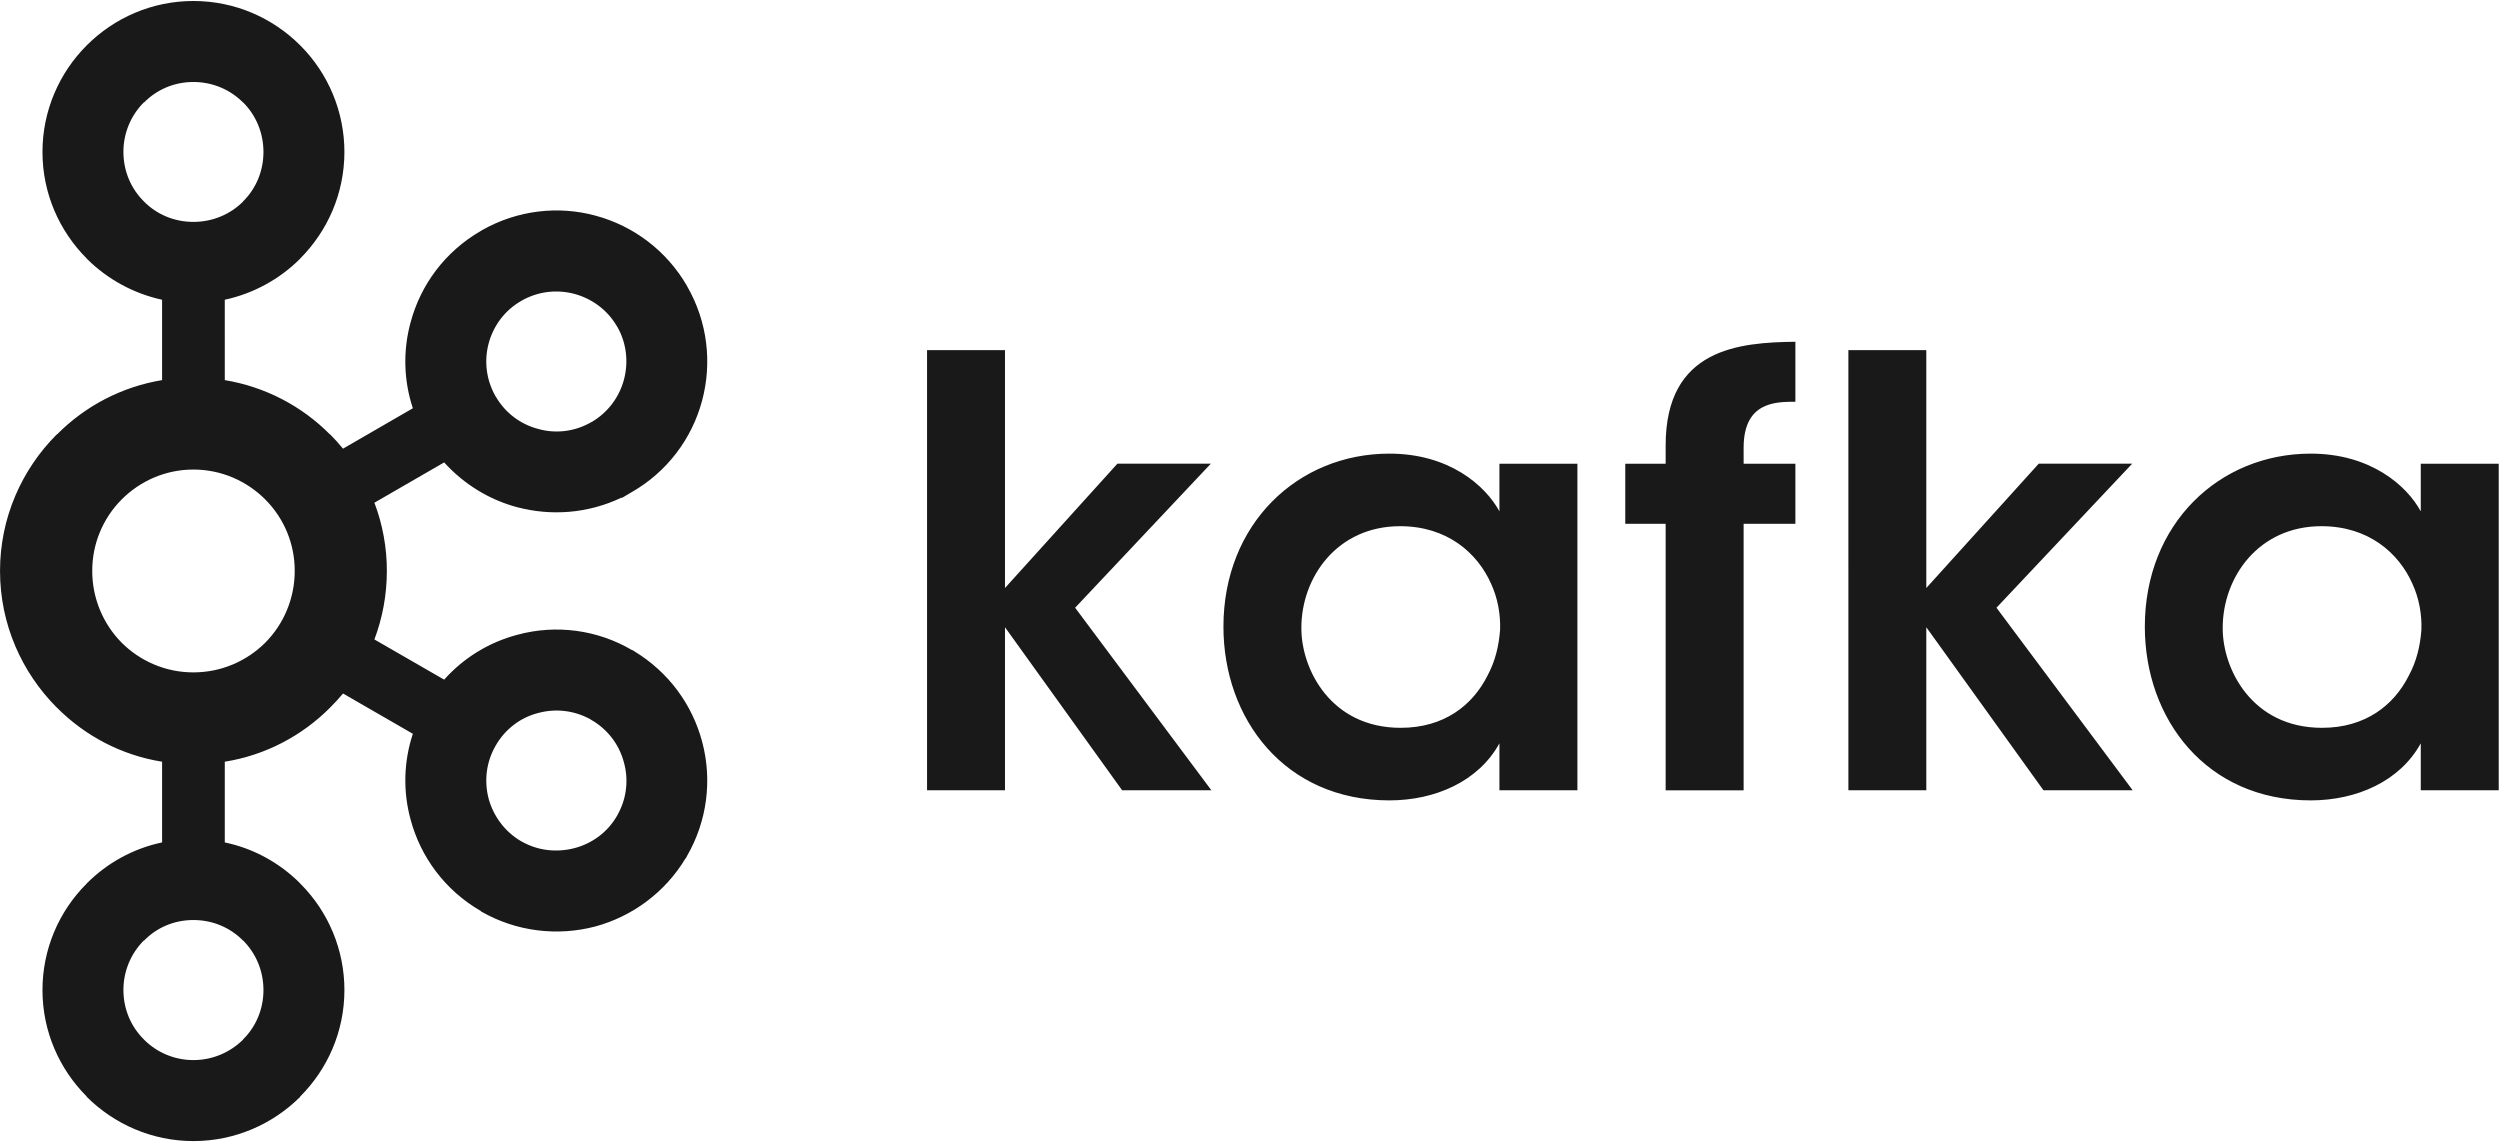
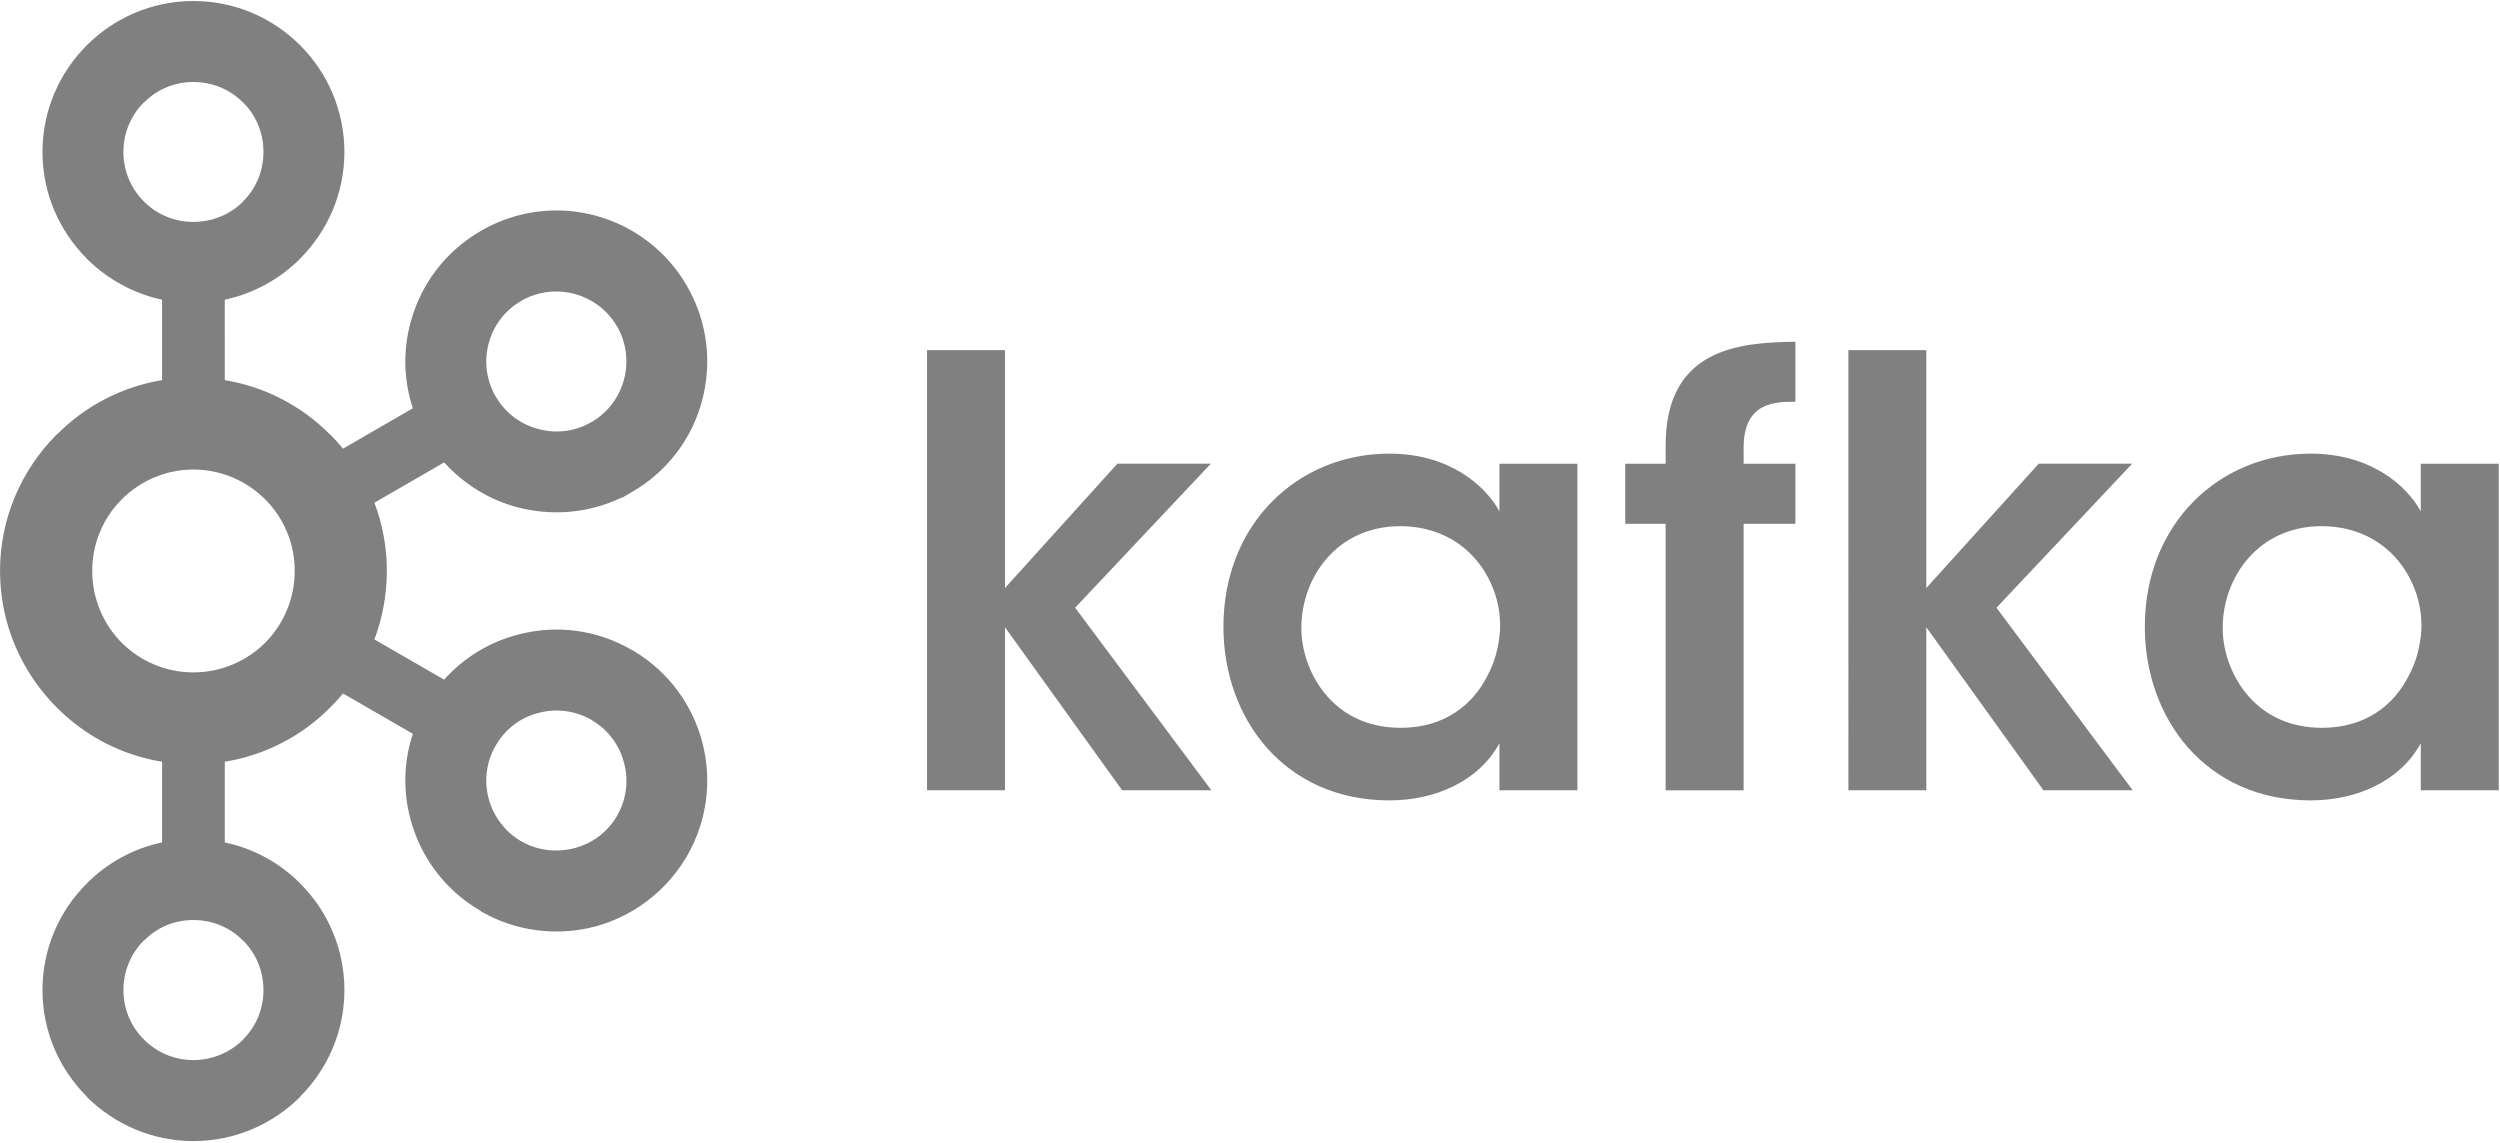
<svg xmlns="http://www.w3.org/2000/svg" width="512" height="234" viewBox="0 0 512 234">
-   <path fill="#1a1919" d="M49.763 20.98c-2.582-2.593-6.165-4.19-10.16-4.19c-3.984 0-7.539 1.597-10.089 4.19h-.065a14.3 14.3 0 0 0-4.172 10.137c0 3.992 1.597 7.562 4.172 10.112l.065.07c2.55 2.57 6.105 4.145 10.09 4.145c3.994 0 7.577-1.575 10.16-4.145l.03-.07c2.585-2.55 4.162-6.12 4.162-10.112c0-3.97-1.577-7.562-4.162-10.137zm-10.16 196.125c3.995 0 7.578-1.627 10.16-4.172l.03-.076c2.586-2.54 4.163-6.133 4.163-10.082c0-3.991-1.577-7.567-4.162-10.154h-.03c-2.583-2.618-6.166-4.2-10.16-4.2c-3.985 0-7.54 1.582-10.09 4.2h-.065a14.32 14.32 0 0 0-4.172 10.154c0 3.95 1.597 7.543 4.172 10.082l.065.076a14.24 14.24 0 0 0 10.09 4.172m78.062-43.41c3.548-.933 6.76-3.21 8.723-6.654l.264-.504c1.745-3.262 2.063-7.034 1.13-10.38a14.15 14.15 0 0 0-6.68-8.716l-.202-.136a14.3 14.3 0 0 0-10.667-1.286c-3.563.89-6.764 3.262-8.715 6.677c-1.976 3.395-2.387 7.296-1.442 10.887c.975 3.533 3.26 6.725 6.677 8.72h.02c3.425 1.969 7.297 2.322 10.892 1.392M54.3 102.265c-3.76-3.75-8.951-6.102-14.695-6.102c-5.737 0-10.912 2.352-14.666 6.103a20.64 20.64 0 0 0-6.048 14.658a20.87 20.87 0 0 0 6.048 14.723c3.754 3.728 8.929 6.058 14.666 6.058c5.744 0 10.934-2.33 14.695-6.058a20.84 20.84 0 0 0 6.058-14.723a20.6 20.6 0 0 0-6.058-14.658m-8.264-24.419a39.4 39.4 0 0 1 21.55 11.133h.043a41 41 0 0 1 2.62 2.906l14.305-8.274a30.4 30.4 0 0 1-.466-17.587c2.038-7.63 6.985-14.46 14.402-18.74l.24-.153c7.337-4.15 15.674-5.014 23.199-2.976a30.88 30.88 0 0 1 18.777 14.417v.023c4.26 7.364 5.123 15.814 3.092 23.421a30.67 30.67 0 0 1-14.402 18.76l-1.954 1.154h-.198c-6.852 3.262-14.387 3.773-21.307 1.95c-5.682-1.504-10.892-4.678-14.974-9.18l-14.285 8.253a39.3 39.3 0 0 1 2.55 13.97c0 4.922-.907 9.671-2.55 14.037l14.285 8.229a30.5 30.5 0 0 1 14.974-9.182a30.5 30.5 0 0 1 23.459 3.107l.473.22v.023c7.134 4.325 11.923 11 13.929 18.54a30.82 30.82 0 0 1-3.092 23.395l-.258.514l-.03-.042c-4.278 7.113-11.022 11.932-18.467 13.97c-7.635 2.014-16.087 1.154-23.461-3.088v-.058c-7.417-4.288-12.364-11.133-14.402-18.748a30.33 30.33 0 0 1 .466-17.559l-14.304-8.254a41 41 0 0 1-2.62 2.861l-.043.045c-5.725 5.745-13.211 9.736-21.551 11.065v16.529c5.942 1.24 11.263 4.212 15.43 8.382l.023.042a30.74 30.74 0 0 1 9.046 21.824c0 8.49-3.46 16.193-9.046 21.782l-.023.088c-5.626 5.586-13.344 9.046-21.861 9.046c-8.473 0-16.21-3.46-21.824-9.046h-.023v-.088c-5.591-5.59-9.059-13.292-9.059-21.782a30.73 30.73 0 0 1 9.06-21.824v-.042h.022c4.164-4.17 9.495-7.141 15.415-8.382v-16.529c-8.337-1.329-15.812-5.32-21.526-11.065l-.06-.045C4.473 137.728.005 127.858.005 116.924c0-10.912 4.468-20.781 11.604-27.945h.06a39.3 39.3 0 0 1 21.526-11.133V61.388a31.26 31.26 0 0 1-15.415-8.402h-.023v-.045c-5.591-5.612-9.059-13.307-9.059-21.824c0-8.473 3.468-16.235 9.06-21.824l.022-.023C23.394 3.661 31.13.204 39.604.204c8.517 0 16.235 3.457 21.861 9.066v.023h.023a30.86 30.86 0 0 1 9.046 21.824c0 8.517-3.46 16.212-9.046 21.824l-.023.045a31.2 31.2 0 0 1-15.43 8.402zm80.353-10.977l-.123-.18c-1.97-3.325-5.12-5.542-8.6-6.497c-3.595-.955-7.467-.554-10.912 1.422h.02c-3.437 1.95-5.737 5.14-6.697 8.715a14.34 14.34 0 0 0 1.442 10.887l.068.088a14.1 14.1 0 0 0 8.647 6.544c3.536 1 7.475.577 10.87-1.399l.183-.088a14.32 14.32 0 0 0 6.496-8.605c.948-3.57.57-7.472-1.394-10.887m63.471 4.833h15.961v48.723l23.018-25.46h19.138l-27.789 29.497l27.905 37.39h-18.276l-23.996-33.398v33.398H189.86zm76.66 56.995c0 8.297 5.967 20.36 20.344 20.36c8.896 0 14.75-4.636 17.787-10.712c1.59-2.948 2.322-6.1 2.568-9.38c.11-3.174-.49-6.474-1.838-9.405c-2.798-6.318-9.01-11.797-18.635-11.797c-12.908 0-20.227 10.466-20.227 20.824zm56.533 33.155h-15.97v-9.623c-4.25 7.782-13.148 11.689-22.533 11.689c-21.446 0-33.99-16.702-33.99-35.574c0-21.07 15.227-35.442 33.99-35.442c12.183 0 19.612 6.457 22.533 11.822v-9.758h15.97zm18.073-54.578h-8.272V94.967h8.272v-3.769c0-19.873 15.112-21.072 26.57-21.205V82.28c-4.03 0-10.601 0-10.601 9.403v3.285h10.601v12.308h-10.601v54.578h-15.97zm37.424-35.572h15.957v48.723l23.023-25.46h19.138l-27.789 29.497l27.9 37.39h-18.276l-23.996-33.398v33.398H378.55zm76.66 56.995c0 8.297 5.965 20.36 20.345 20.36c8.884 0 14.738-4.636 17.78-10.712c1.594-2.948 2.329-6.1 2.57-9.38c.11-3.174-.49-6.474-1.84-9.405c-2.794-6.318-9.005-11.797-18.628-11.797c-12.91 0-20.227 10.466-20.227 20.824zm56.529 33.155h-15.965v-9.623c-4.262 7.782-13.153 11.689-22.533 11.689c-21.446 0-33.98-16.702-33.98-35.574c0-21.07 15.222-35.442 33.98-35.442c12.175 0 19.612 6.457 22.533 11.822v-9.758h15.965z" />
+   <path fill="#808080" d="M49.763 20.98c-2.582-2.593-6.165-4.19-10.16-4.19c-3.984 0-7.539 1.597-10.089 4.19h-.065a14.3 14.3 0 0 0-4.172 10.137c0 3.992 1.597 7.562 4.172 10.112l.065.07c2.55 2.57 6.105 4.145 10.09 4.145c3.994 0 7.577-1.575 10.16-4.145l.03-.07c2.585-2.55 4.162-6.12 4.162-10.112c0-3.97-1.577-7.562-4.162-10.137zm-10.16 196.125c3.995 0 7.578-1.627 10.16-4.172l.03-.076c2.586-2.54 4.163-6.133 4.163-10.082c0-3.991-1.577-7.567-4.162-10.154h-.03c-2.583-2.618-6.166-4.2-10.16-4.2c-3.985 0-7.54 1.582-10.09 4.2h-.065a14.32 14.32 0 0 0-4.172 10.154c0 3.95 1.597 7.543 4.172 10.082l.065.076a14.24 14.24 0 0 0 10.09 4.172m78.062-43.41c3.548-.933 6.76-3.21 8.723-6.654l.264-.504c1.745-3.262 2.063-7.034 1.13-10.38a14.15 14.15 0 0 0-6.68-8.716l-.202-.136a14.3 14.3 0 0 0-10.667-1.286c-3.563.89-6.764 3.262-8.715 6.677c-1.976 3.395-2.387 7.296-1.442 10.887c.975 3.533 3.26 6.725 6.677 8.72h.02c3.425 1.969 7.297 2.322 10.892 1.392M54.3 102.265c-3.76-3.75-8.951-6.102-14.695-6.102c-5.737 0-10.912 2.352-14.666 6.103a20.64 20.64 0 0 0-6.048 14.658a20.87 20.87 0 0 0 6.048 14.723c3.754 3.728 8.929 6.058 14.666 6.058c5.744 0 10.934-2.33 14.695-6.058a20.84 20.84 0 0 0 6.058-14.723a20.6 20.6 0 0 0-6.058-14.658m-8.264-24.419a39.4 39.4 0 0 1 21.55 11.133h.043a41 41 0 0 1 2.62 2.906l14.305-8.274a30.4 30.4 0 0 1-.466-17.587c2.038-7.63 6.985-14.46 14.402-18.74l.24-.153c7.337-4.15 15.674-5.014 23.199-2.976a30.88 30.88 0 0 1 18.777 14.417v.023c4.26 7.364 5.123 15.814 3.092 23.421a30.67 30.67 0 0 1-14.402 18.76l-1.954 1.154h-.198c-6.852 3.262-14.387 3.773-21.307 1.95c-5.682-1.504-10.892-4.678-14.974-9.18l-14.285 8.253a39.3 39.3 0 0 1 2.55 13.97c0 4.922-.907 9.671-2.55 14.037l14.285 8.229a30.5 30.5 0 0 1 14.974-9.182a30.5 30.5 0 0 1 23.459 3.107l.473.22v.023c7.134 4.325 11.923 11 13.929 18.54a30.82 30.82 0 0 1-3.092 23.395l-.258.514l-.03-.042c-4.278 7.113-11.022 11.932-18.467 13.97c-7.635 2.014-16.087 1.154-23.461-3.088v-.058c-7.417-4.288-12.364-11.133-14.402-18.748a30.33 30.33 0 0 1 .466-17.559l-14.304-8.254a41 41 0 0 1-2.62 2.861l-.043.045c-5.725 5.745-13.211 9.736-21.551 11.065v16.529c5.942 1.24 11.263 4.212 15.43 8.382l.023.042a30.74 30.74 0 0 1 9.046 21.824c0 8.49-3.46 16.193-9.046 21.782l-.023.088c-5.626 5.586-13.344 9.046-21.861 9.046c-8.473 0-16.21-3.46-21.824-9.046h-.023v-.088c-5.591-5.59-9.059-13.292-9.059-21.782a30.73 30.73 0 0 1 9.06-21.824v-.042h.022c4.164-4.17 9.495-7.141 15.415-8.382v-16.529c-8.337-1.329-15.812-5.32-21.526-11.065l-.06-.045C4.473 137.728.005 127.858.005 116.924c0-10.912 4.468-20.781 11.604-27.945h.06a39.3 39.3 0 0 1 21.526-11.133V61.388a31.26 31.26 0 0 1-15.415-8.402h-.023v-.045c-5.591-5.612-9.059-13.307-9.059-21.824c0-8.473 3.468-16.235 9.06-21.824l.022-.023C23.394 3.661 31.13.204 39.604.204c8.517 0 16.235 3.457 21.861 9.066v.023h.023a30.86 30.86 0 0 1 9.046 21.824c0 8.517-3.46 16.212-9.046 21.824l-.023.045a31.2 31.2 0 0 1-15.43 8.402zm80.353-10.977l-.123-.18c-1.97-3.325-5.12-5.542-8.6-6.497c-3.595-.955-7.467-.554-10.912 1.422h.02c-3.437 1.95-5.737 5.14-6.697 8.715a14.34 14.34 0 0 0 1.442 10.887l.068.088a14.1 14.1 0 0 0 8.647 6.544c3.536 1 7.475.577 10.87-1.399l.183-.088a14.32 14.32 0 0 0 6.496-8.605c.948-3.57.57-7.472-1.394-10.887m63.471 4.833h15.961v48.723l23.018-25.46h19.138l-27.789 29.497l27.905 37.39h-18.276l-23.996-33.398v33.398H189.86zm76.66 56.995c0 8.297 5.967 20.36 20.344 20.36c8.896 0 14.75-4.636 17.787-10.712c1.59-2.948 2.322-6.1 2.568-9.38c.11-3.174-.49-6.474-1.838-9.405c-2.798-6.318-9.01-11.797-18.635-11.797c-12.908 0-20.227 10.466-20.227 20.824zm56.533 33.155h-15.97v-9.623c-4.25 7.782-13.148 11.689-22.533 11.689c-21.446 0-33.99-16.702-33.99-35.574c0-21.07 15.227-35.442 33.99-35.442c12.183 0 19.612 6.457 22.533 11.822v-9.758h15.97zm18.073-54.578h-8.272V94.967h8.272v-3.769c0-19.873 15.112-21.072 26.57-21.205V82.28c-4.03 0-10.601 0-10.601 9.403v3.285h10.601v12.308h-10.601v54.578h-15.97zm37.424-35.572h15.957v48.723l23.023-25.46h19.138l-27.789 29.497l27.9 37.39h-18.276l-23.996-33.398v33.398H378.55zm76.66 56.995c0 8.297 5.965 20.36 20.345 20.36c8.884 0 14.738-4.636 17.78-10.712c1.594-2.948 2.329-6.1 2.57-9.38c.11-3.174-.49-6.474-1.84-9.405c-2.794-6.318-9.005-11.797-18.628-11.797c-12.91 0-20.227 10.466-20.227 20.824zm56.529 33.155h-15.965v-9.623c-4.262 7.782-13.153 11.689-22.533 11.689c-21.446 0-33.98-16.702-33.98-35.574c0-21.07 15.222-35.442 33.98-35.442c12.175 0 19.612 6.457 22.533 11.822v-9.758h15.965z" />
</svg>
